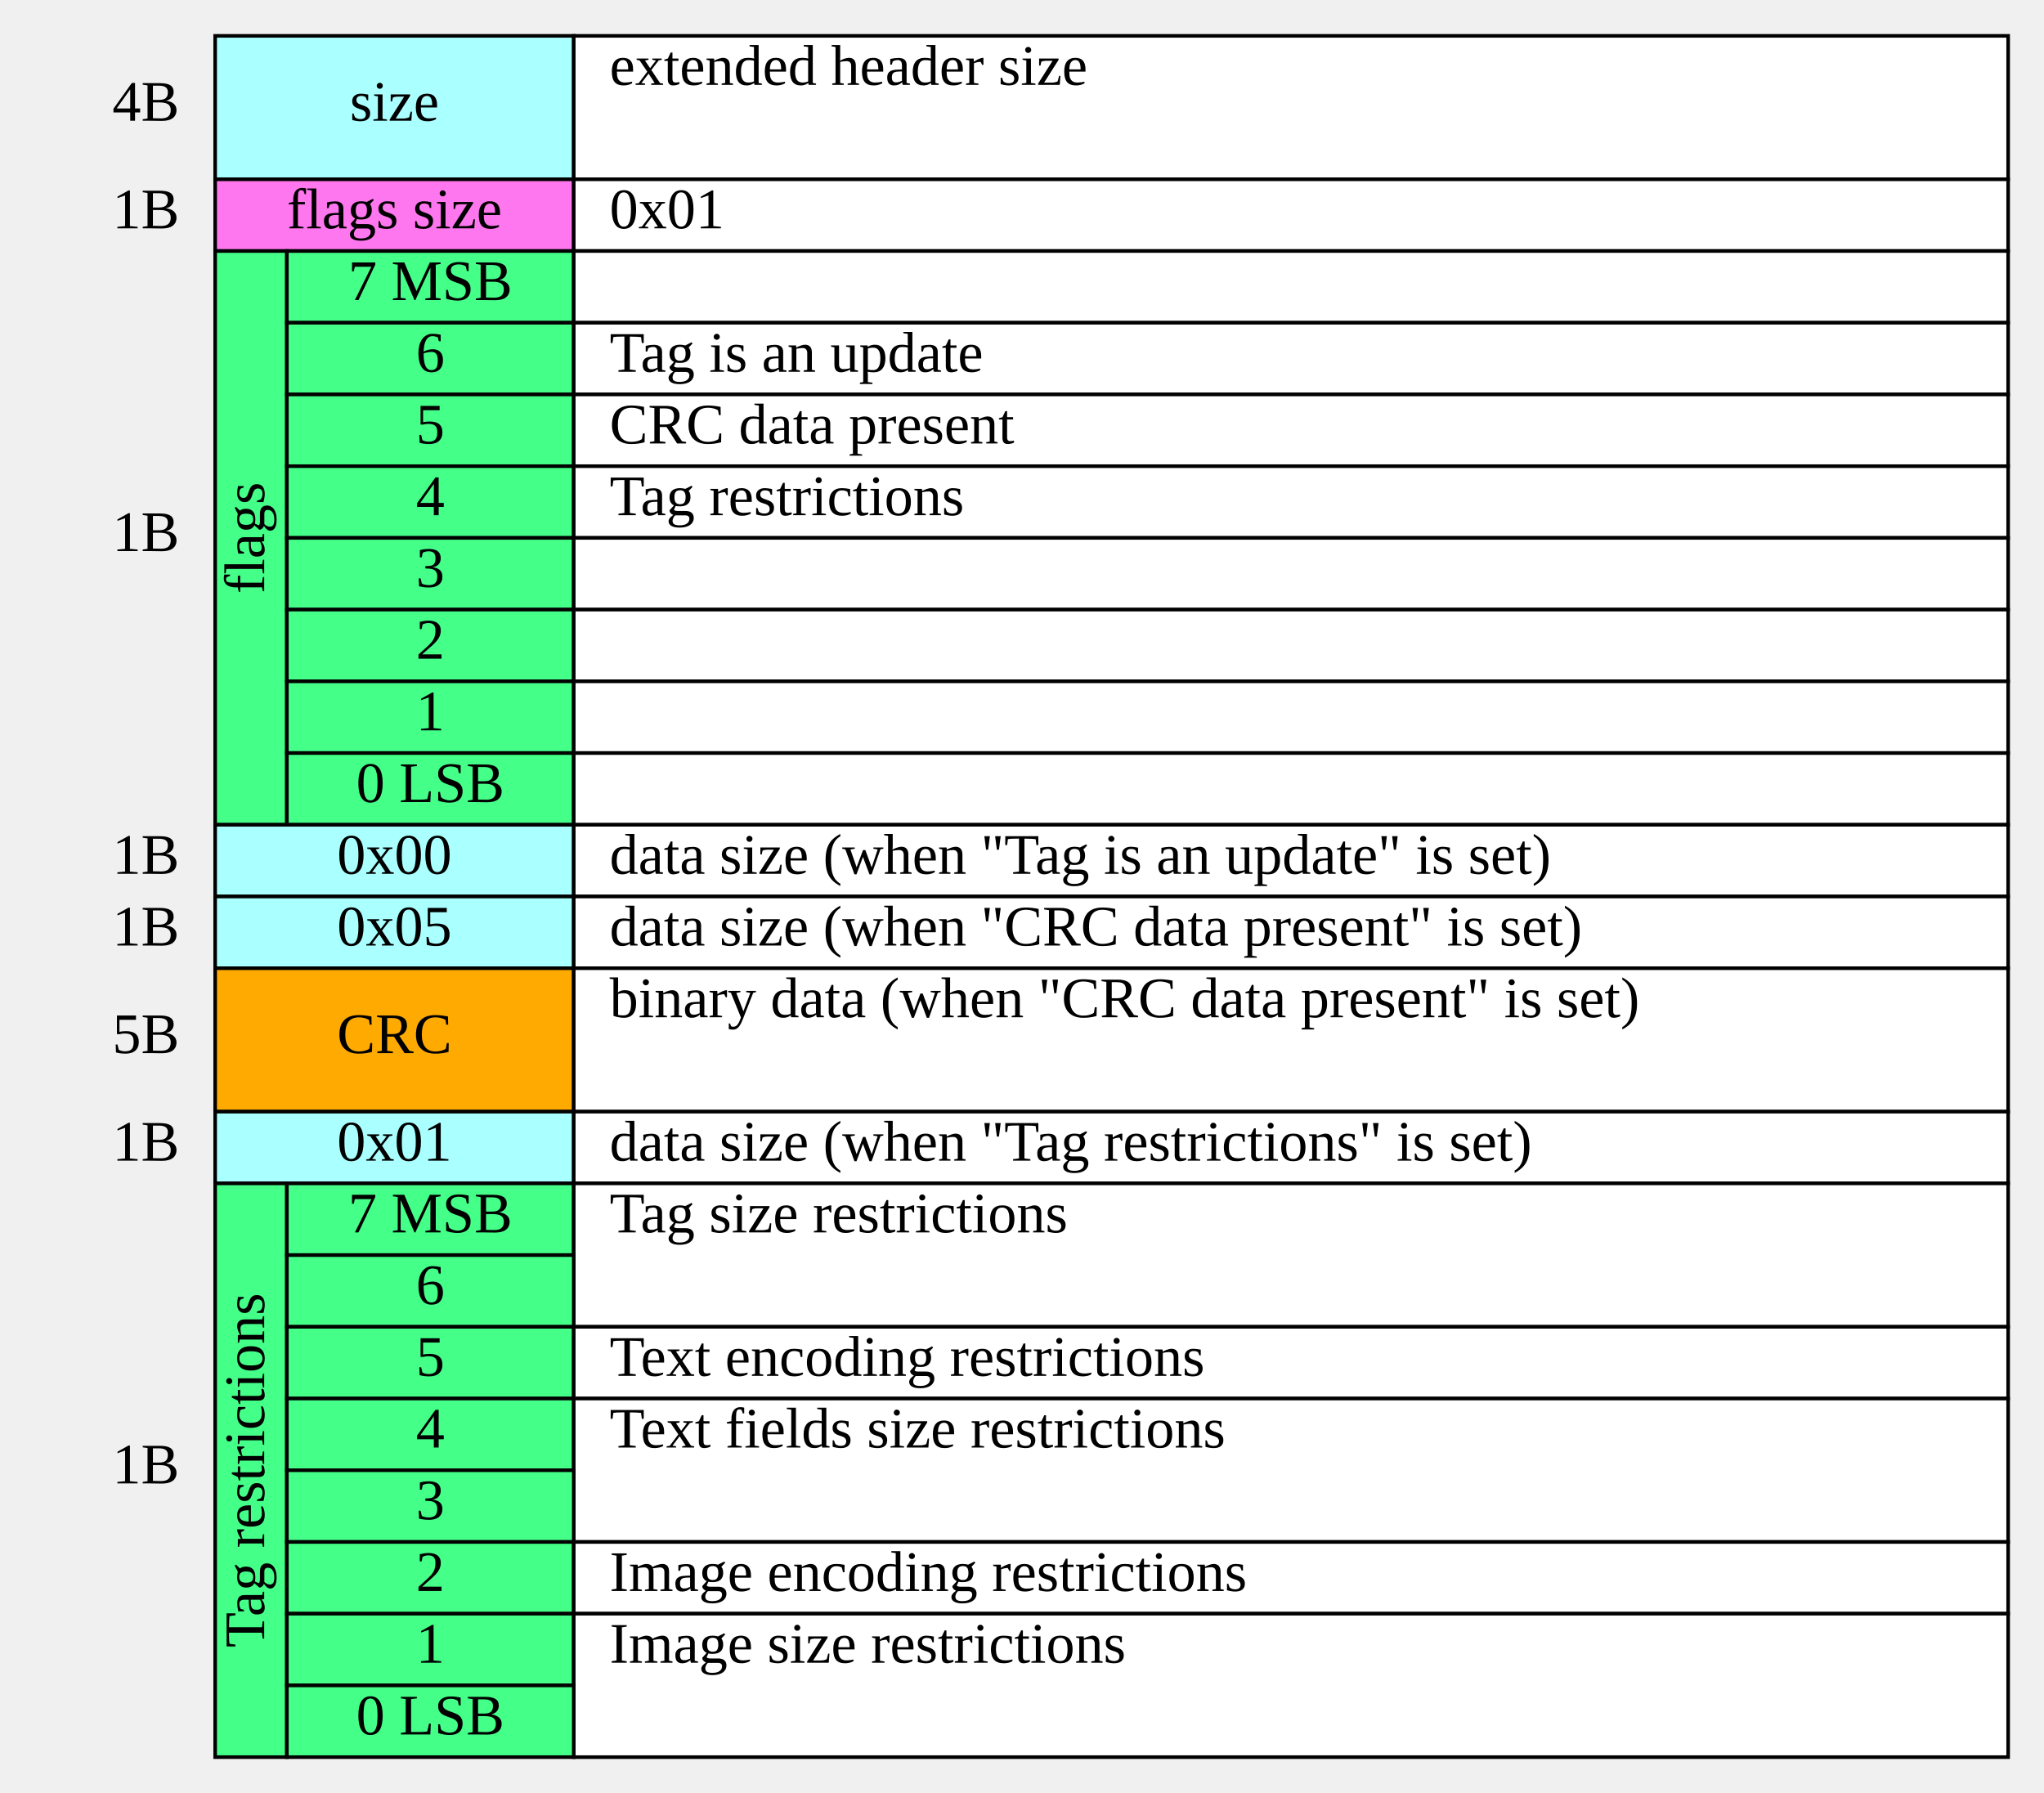
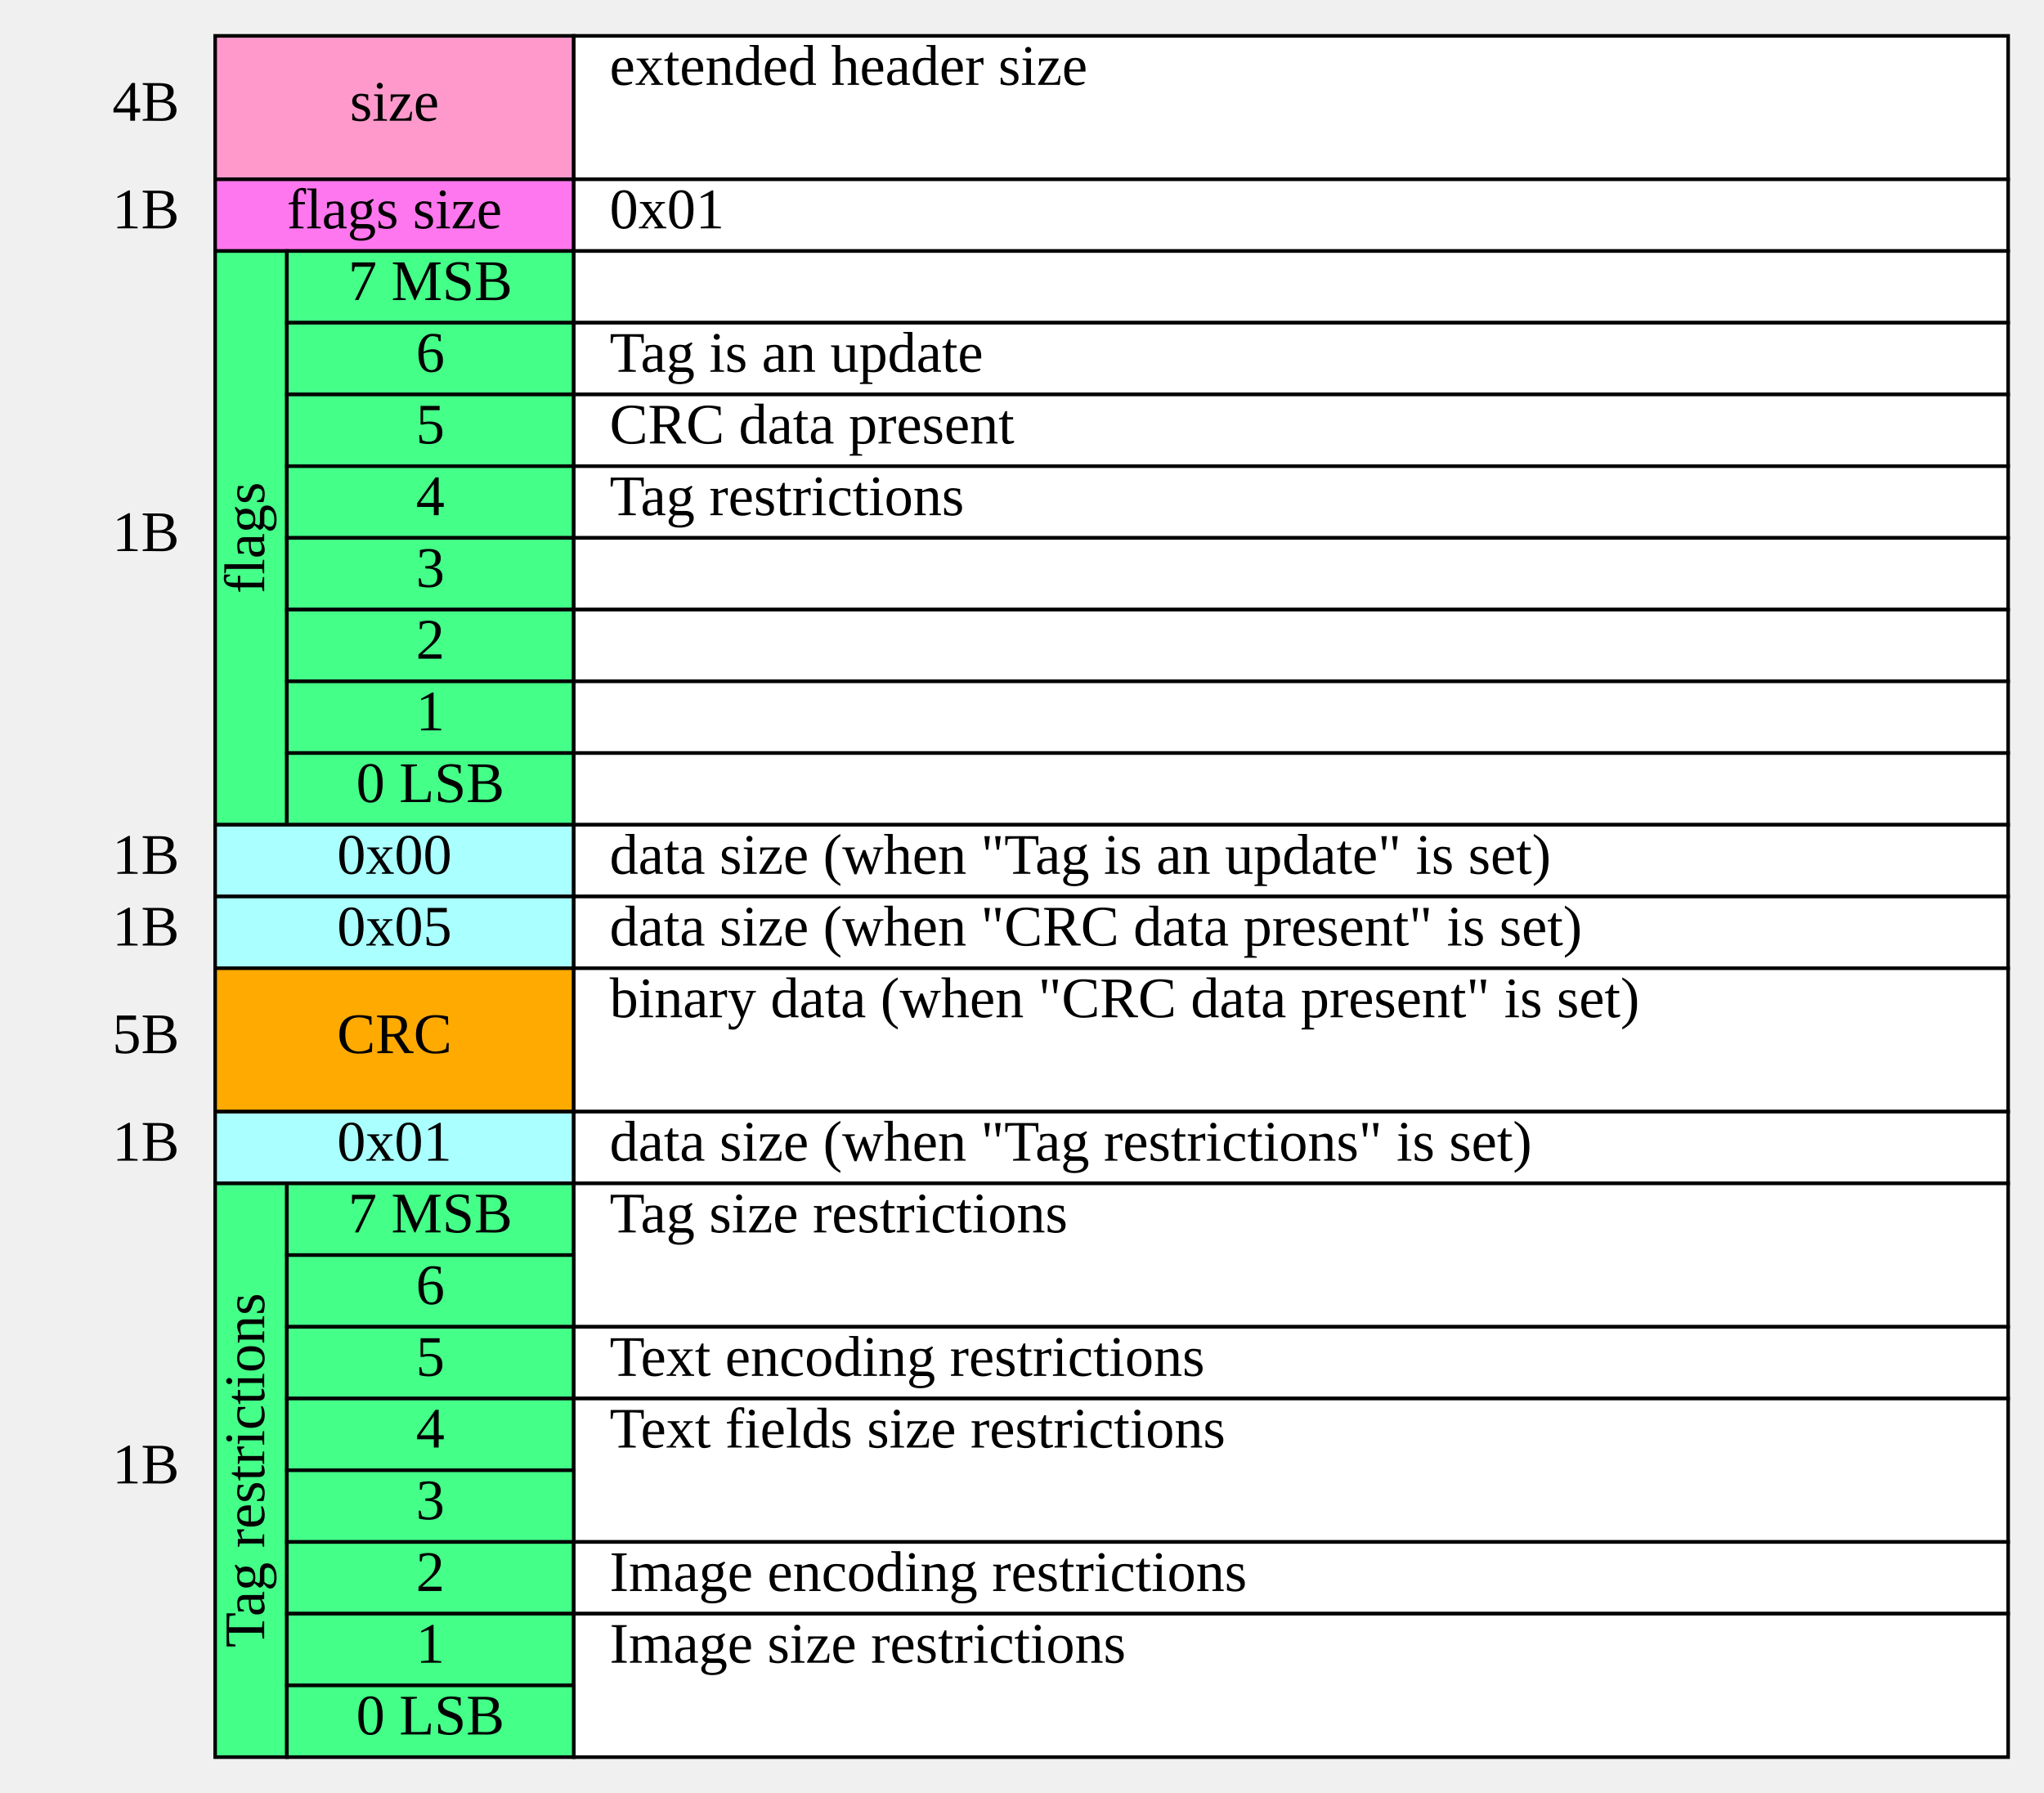
<svg xmlns="http://www.w3.org/2000/svg" viewBox="0 0 570 500">
  <style>
    rect {
      stroke: #000;
      fill: #fff;
    }
    .con { fill: #aff }
    .ast { fill: #afa }
    .int { fill: #f7e }
    .pos { fill: #bbb }
    .ref { fill: #fea }
    .sin { fill: #f9c }
    .bin { fill: #fa0 }
    .flg { fill: #4f8 }
    text {
      stroke: none;
      fill: #000;
      font-size: 16px;
      text-anchor: middle;
      dominant-baseline: middle;
    }
    .siz { text-anchor: end }
    .ifo { text-anchor: start }
  </style>
-   <rect x="60" y="10" height="40" width="100" class="con" />
+   <rect x="60" y="10" height="40" width="100" class="sin" />
  <rect x="160" y="10" height="40" width="400" />
  <text x="110" y="30">size</text>
  <text x="170" y="20" class="ifo">extended header size</text>
  <text x="50" y="30" class="siz">4B</text>
  <rect x="60" y="50" height="20" width="100" class="int" />
  <rect x="160" y="50" height="20" width="400" />
  <text x="110" y="60">flags size</text>
  <text x="170" y="60" class="ifo">0x01</text>
  <text x="50" y="60" class="siz">1B</text>
  <rect x="60" y="70" height="160" width="20" class="flg" />
  <g transform="translate(70, 150)">
    <text x="0" y="0" transform="rotate(270)">flags</text>
  </g>
  <rect x="80" y="70" height="20" width="80" class="flg" />
  <rect x="160" y="70" height="20" width="400" />
  <text x="120" y="80">7 MSB</text>
  <text x="170" y="80" class="ifo" />
  <rect x="80" y="90" height="20" width="80" class="flg" />
  <rect x="160" y="90" height="20" width="400" />
  <text x="120" y="100">6</text>
  <text x="170" y="100" class="ifo">Tag is an update</text>
  <rect x="80" y="110" height="20" width="80" class="flg" />
  <rect x="160" y="110" height="20" width="400" />
  <text x="120" y="120">5</text>
  <text x="170" y="120" class="ifo">CRC data present</text>
  <rect x="80" y="130" height="20" width="80" class="flg" />
  <rect x="160" y="130" height="20" width="400" />
  <text x="120" y="140">4</text>
  <text x="170" y="140" class="ifo">Tag restrictions</text>
  <rect x="80" y="150" height="20" width="80" class="flg" />
  <rect x="160" y="150" height="20" width="400" />
  <text x="120" y="160">3</text>
  <text x="170" y="160" class="ifo" />
  <rect x="80" y="170" height="20" width="80" class="flg" />
  <rect x="160" y="170" height="20" width="400" />
  <text x="120" y="180">2</text>
  <text x="170" y="180" class="ifo" />
  <rect x="80" y="190" height="20" width="80" class="flg" />
  <rect x="160" y="190" height="20" width="400" />
  <text x="120" y="200">1</text>
  <text x="170" y="200" class="ifo" />
  <rect x="80" y="210" height="20" width="80" class="flg" />
  <rect x="160" y="210" height="20" width="400" />
  <text x="120" y="220">0 LSB</text>
  <text x="170" y="220" class="ifo" />
  <text x="50" y="150" class="siz">1B</text>
  <rect x="60" y="230" height="20" width="100" class="con" />
  <rect x="160" y="230" height="20" width="400" />
  <text x="110" y="240">0x00</text>
  <text x="170" y="240" class="ifo">data size (when "Tag is an update" is set)</text>
  <text x="50" y="240" class="siz">1B</text>
  <rect x="60" y="250" height="20" width="100" class="con" />
  <rect x="160" y="250" height="20" width="400" />
  <text x="110" y="260">0x05</text>
  <text x="170" y="260" class="ifo">data size (when "CRC data present" is set)</text>
  <text x="50" y="260" class="siz">1B</text>
  <rect x="60" y="270" height="40" width="100" class="bin" />
  <rect x="160" y="270" height="40" width="400" />
  <text x="110" y="290">CRC</text>
  <text x="170" y="280" class="ifo">binary data (when "CRC data present" is set)</text>
  <text x="50" y="290" class="siz">5B</text>
  <rect x="60" y="310" height="20" width="100" class="con" />
  <rect x="160" y="310" height="20" width="400" />
  <text x="110" y="320">0x01</text>
  <text x="170" y="320" class="ifo">data size (when "Tag restrictions" is set)</text>
  <text x="50" y="320" class="siz">1B</text>
  <rect x="60" y="330" height="160" width="20" class="flg" />
  <g transform="translate(70, 410)">
    <text x="0" y="0" transform="rotate(270)">Tag restrictions</text>
  </g>
  <rect x="80" y="330" height="20" width="80" class="flg" />
  <rect x="160" y="330" height="40" width="400" />
  <text x="120" y="340">7 MSB</text>
  <text x="170" y="340" class="ifo">Tag size restrictions</text>
  <rect x="80" y="350" height="20" width="80" class="flg" />
  <text x="120" y="360">6</text>
  <rect x="80" y="370" height="20" width="80" class="flg" />
  <rect x="160" y="370" height="20" width="400" />
  <text x="120" y="380">5</text>
  <text x="170" y="380" class="ifo">Text encoding restrictions</text>
  <rect x="80" y="390" height="20" width="80" class="flg" />
  <rect x="160" y="390" height="40" width="400" />
  <text x="120" y="400">4</text>
  <text x="170" y="400" class="ifo">Text fields size restrictions</text>
  <rect x="80" y="410" height="20" width="80" class="flg" />
  <text x="120" y="420">3</text>
  <rect x="80" y="430" height="20" width="80" class="flg" />
  <rect x="160" y="430" height="20" width="400" />
  <text x="120" y="440">2</text>
  <text x="170" y="440" class="ifo">Image encoding restrictions</text>
  <rect x="80" y="450" height="20" width="80" class="flg" />
  <rect x="160" y="450" height="40" width="400" />
  <text x="120" y="460">1</text>
  <text x="170" y="460" class="ifo">Image size restrictions</text>
  <rect x="80" y="470" height="20" width="80" class="flg" />
  <text x="120" y="480">0 LSB</text>
  <text x="50" y="410" class="siz">1B</text>
</svg>
